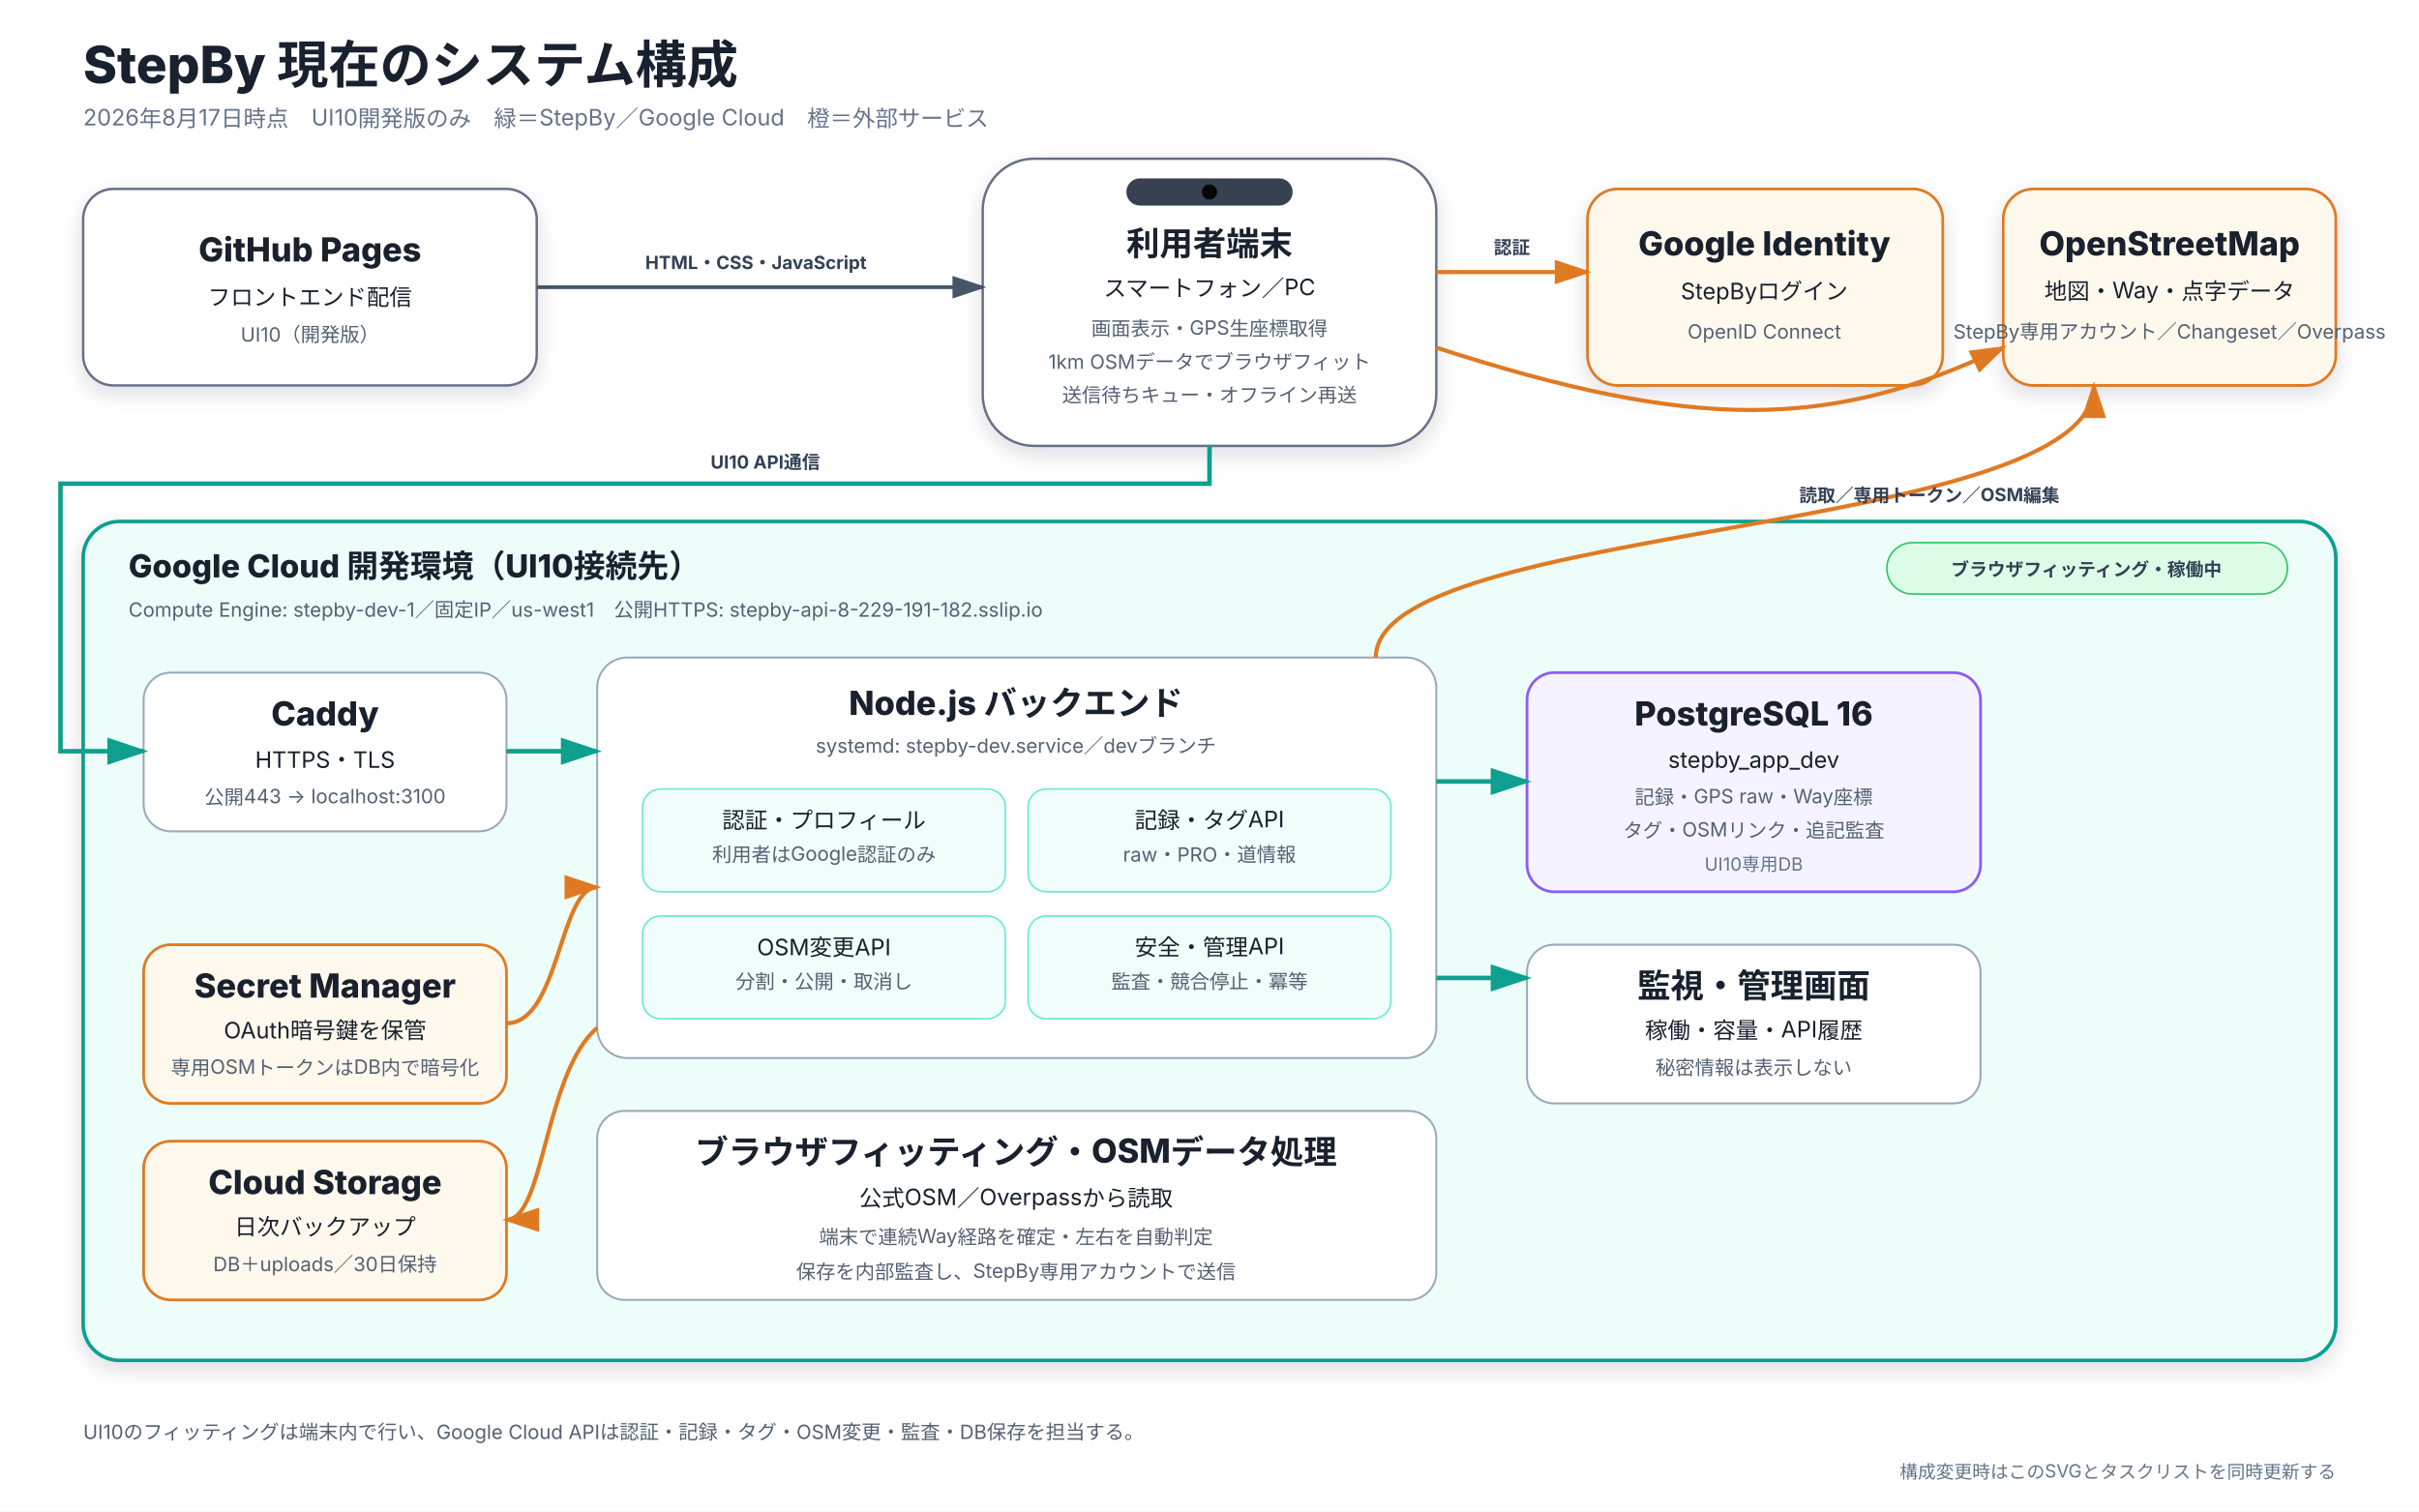
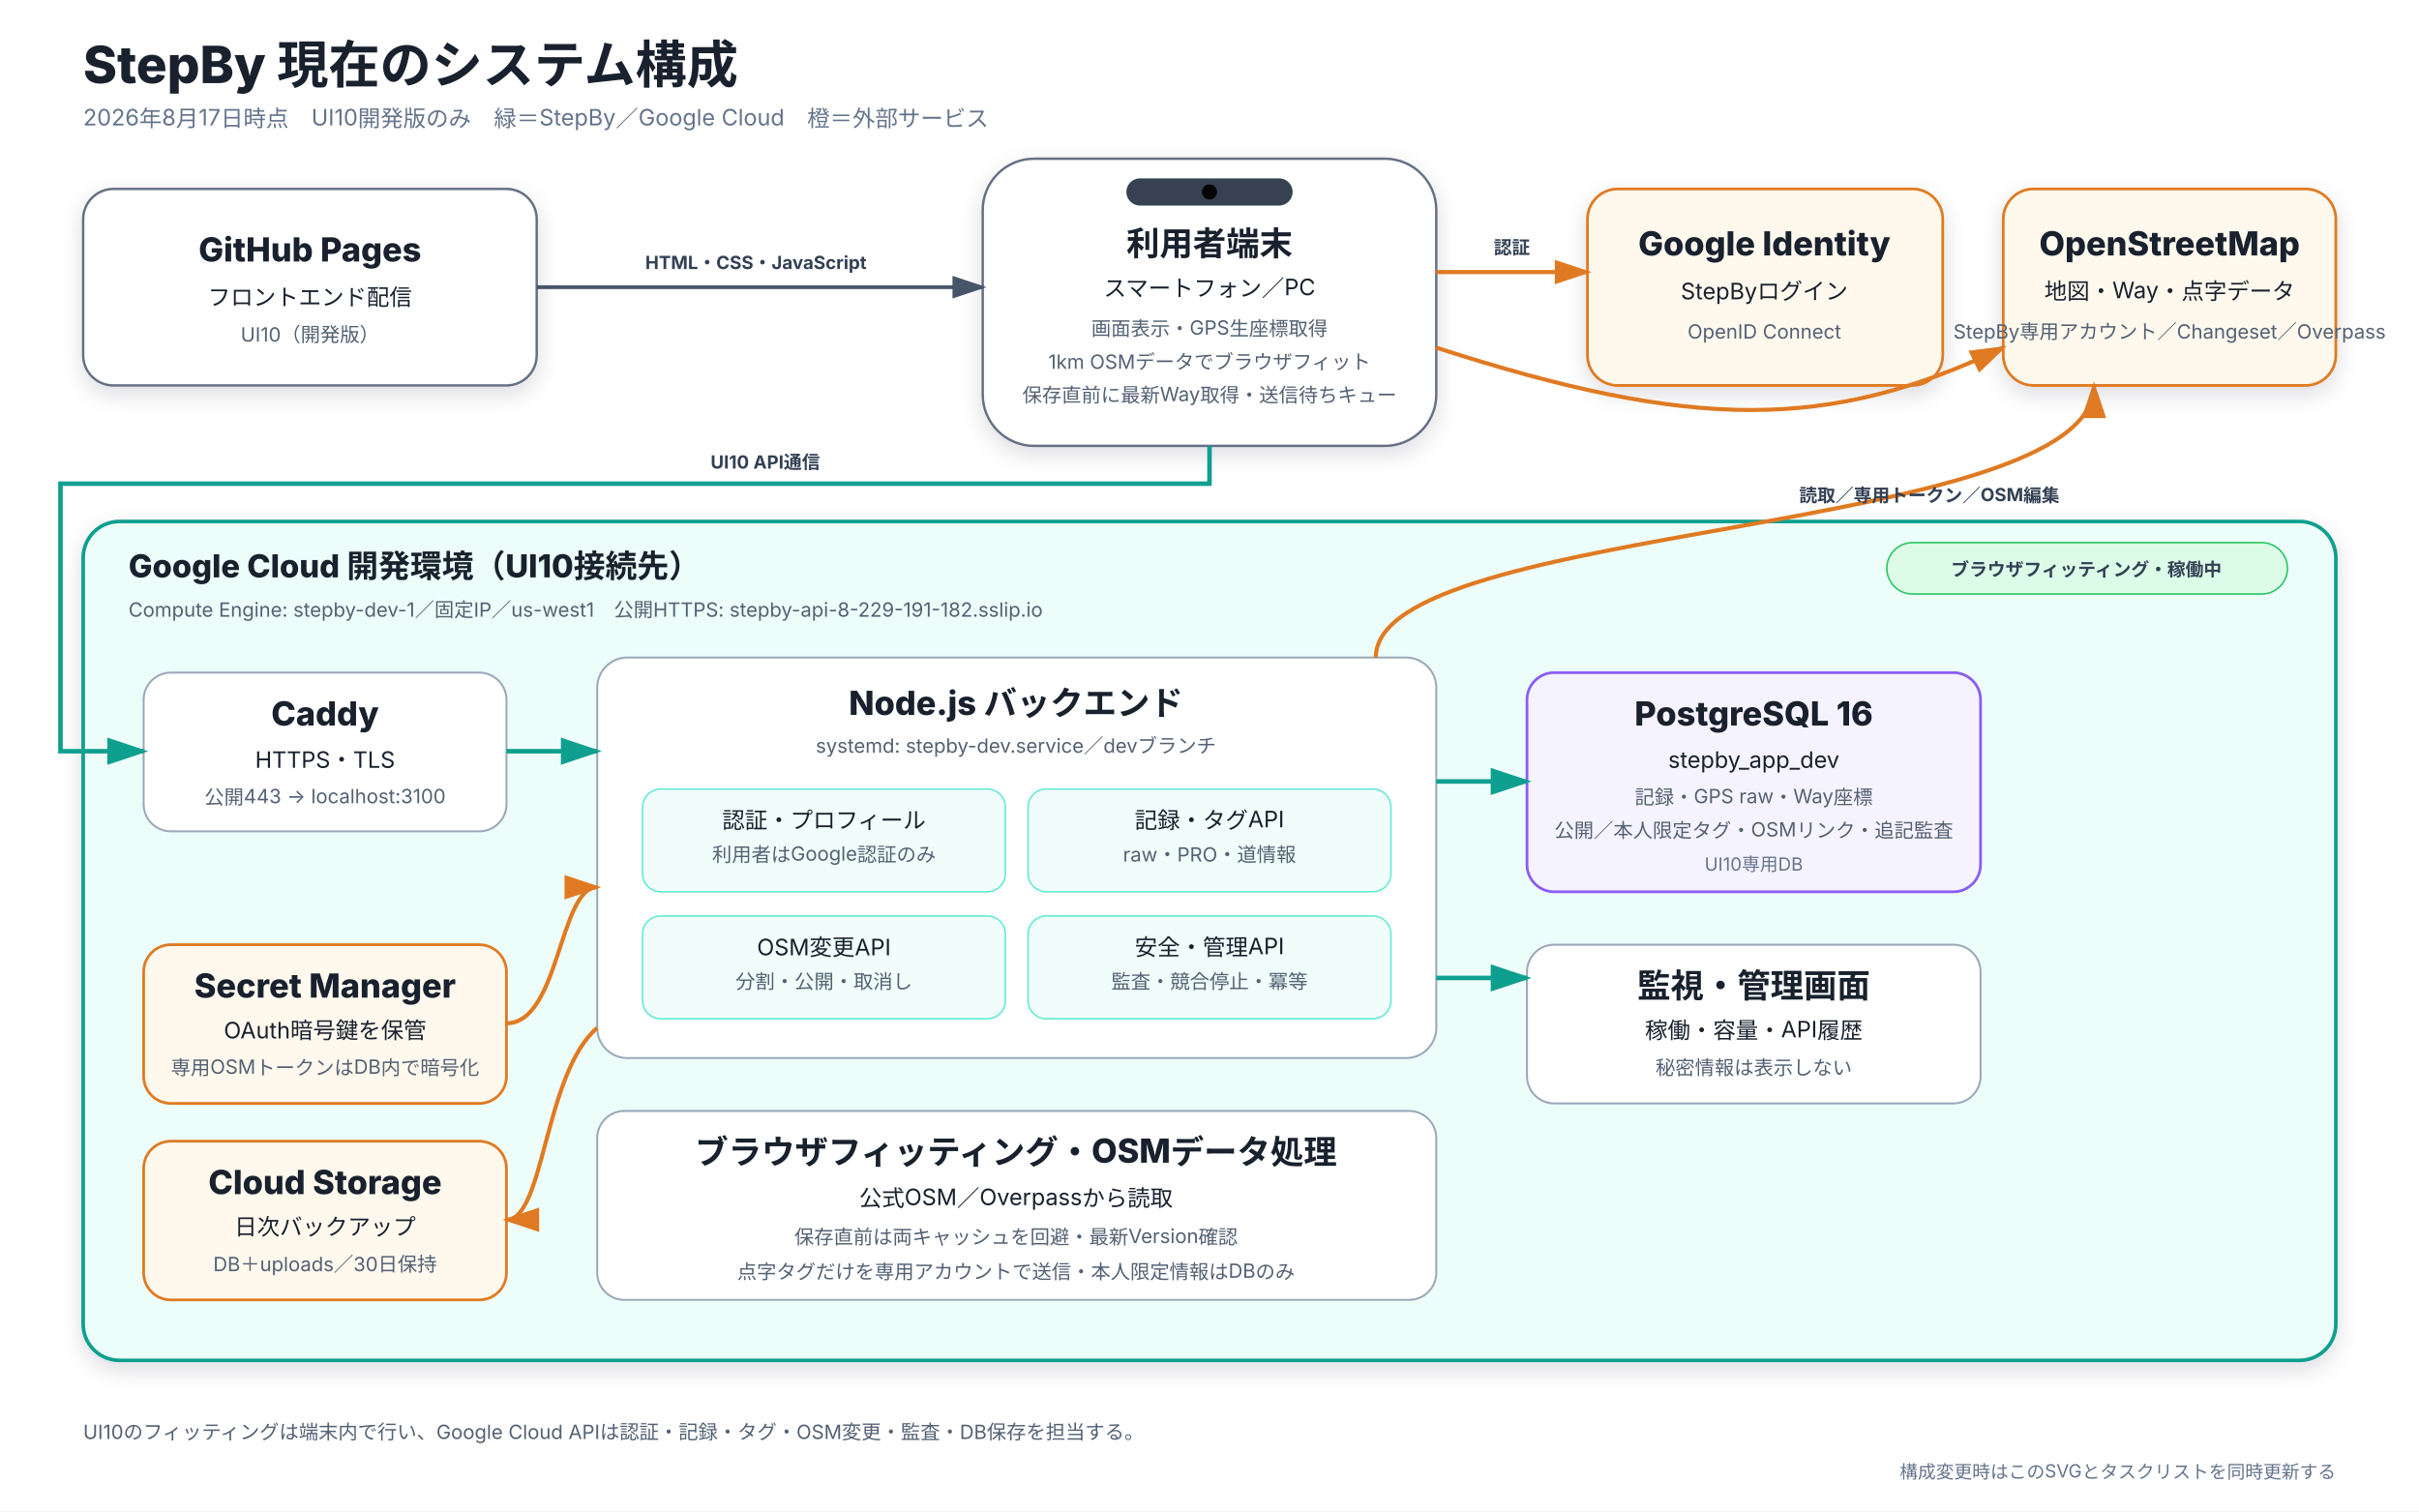
<svg xmlns="http://www.w3.org/2000/svg" width="1600" height="1000" viewBox="0 0 1600 1000" role="img" aria-labelledby="title desc">
  <defs>
    <filter id="shadow" x="-20%" y="-20%" width="140%" height="150%">
      <feDropShadow dx="0" dy="5" stdDeviation="7" flood-color="#0f172a" flood-opacity=".14" />
    </filter>
    <marker id="arrow" markerWidth="10" markerHeight="10" refX="8" refY="3" orient="auto">
      <path d="M0 0v6l9-3z" fill="#475569" />
    </marker>
    <marker id="arrowGreen" markerWidth="10" markerHeight="10" refX="8" refY="3" orient="auto">
      <path d="M0 0v6l9-3z" fill="#0f9f8f" />
    </marker>
    <marker id="arrowOrange" markerWidth="10" markerHeight="10" refX="8" refY="3" orient="auto">
      <path d="M0 0v6l9-3z" fill="#e07a22" />
    </marker>
    <style>
      text{font-family:-apple-system,BlinkMacSystemFont,"Segoe UI","Noto Sans JP",sans-serif;fill:#18212d}
      .title{font-size:34px;font-weight:800}.subtitle{font-size:15px;fill:#64748b}.section{font-size:21px;font-weight:800}.boxTitle{font-size:22px;font-weight:800}.body{font-size:15px}.small{font-size:13px;fill:#536173}.tiny{font-size:12px;fill:#64748b}.label{font-size:12px;font-weight:700;fill:#334155}
      .card{fill:#fff;stroke:#667085;stroke-width:1.6}.cloud{fill:#edfdf9;stroke:#0f9f8f;stroke-width:2.4}.external{fill:#fff8ed;stroke:#e07a22;stroke-width:1.8}.db{fill:#f5f3ff;stroke:#8b5cf6;stroke-width:1.8}.inner{fill:#fff;stroke:#9aa8b8;stroke-width:1.3}.line{fill:none;stroke:#475569;stroke-width:2.5;marker-end:url(#arrow)}.lineGreen{fill:none;stroke:#0f9f8f;stroke-width:3;marker-end:url(#arrowGreen)}.lineOrange{fill:none;stroke:#e07a22;stroke-width:2.7;marker-end:url(#arrowOrange)}.pill{fill:#dcfce7;stroke:#22c55e}
    </style>
  </defs>
  <rect width="1600" height="1000" fill="#fff" />
  <text x="55" y="55" class="title">StepBy 現在のシステム構成</text>
  <text x="55" y="83" class="subtitle">2026年8月17日時点　UI10開発版のみ　緑＝StepBy／Google Cloud　橙＝外部サービス</text>
  <rect x="55" y="125" width="300" height="130" rx="20" class="card" filter="url(#shadow)" />
  <text x="205" y="173" text-anchor="middle" class="boxTitle">GitHub Pages</text>
  <text x="205" y="202" text-anchor="middle" class="body">フロントエンド配信</text>
  <text x="205" y="226" text-anchor="middle" class="small">UI10（開発版）</text>
  <rect x="650" y="105" width="300" height="190" rx="34" class="card" filter="url(#shadow)" />
  <rect x="745" y="118" width="110" height="18" rx="9" fill="#374151" />
  <circle cx="800" cy="127" r="5" fill="#050505" />
  <text x="800" y="169" text-anchor="middle" class="boxTitle">利用者端末</text>
  <text x="800" y="196" text-anchor="middle" class="body">スマートフォン／PC</text>
  <text x="800" y="222" text-anchor="middle" class="small">画面表示・GPS生座標取得</text>
  <text x="800" y="244" text-anchor="middle" class="small">1km OSMデータでブラウザフィット</text>
-   <text x="800" y="266" text-anchor="middle" class="small">送信待ちキュー・オフライン再送</text>
+   <text x="800" y="266" text-anchor="middle" class="small">保存直前に最新Way取得・送信待ちキュー</text>
  <rect x="1050" y="125" width="235" height="130" rx="20" class="external" filter="url(#shadow)" />
  <text x="1167" y="169" text-anchor="middle" class="boxTitle">Google Identity</text>
  <text x="1167" y="198" text-anchor="middle" class="body">StepByログイン</text>
  <text x="1167" y="224" text-anchor="middle" class="small">OpenID Connect</text>
  <rect x="1325" y="125" width="220" height="130" rx="20" class="external" filter="url(#shadow)" />
  <text x="1435" y="169" text-anchor="middle" class="boxTitle">OpenStreetMap</text>
  <text x="1435" y="198" text-anchor="middle" class="body">地図・Way・点字データ</text>
  <text x="1435" y="224" text-anchor="middle" class="small">StepBy専用アカウント／Changeset／Overpass</text>
  <path d="M355 190H650" class="line" />
  <path d="M950 180h100" class="lineOrange" />
  <path d="M950 230c170 55 260 55 375 0" class="lineOrange" />
  <text x="500" y="178" text-anchor="middle" class="label">HTML・CSS・JavaScript</text>
  <text x="1000" y="168" text-anchor="middle" class="label">認証</text>
  <rect x="55" y="345" width="1490" height="555" rx="24" class="cloud" filter="url(#shadow)" />
  <text x="85" y="382" class="section">Google Cloud 開発環境（UI10接続先）</text>
  <rect x="1248" y="359" width="265" height="34" rx="17" class="pill" />
  <text x="1380" y="381" text-anchor="middle" class="label">ブラウザフィッティング・稼働中</text>
  <text x="85" y="408" class="small">Compute Engine: stepby-dev-1／固定IP／us-west1　公開HTTPS: stepby-api-8-229-191-182.sslip.io</text>
  <rect x="95" y="445" width="240" height="105" rx="18" class="inner" />
  <text x="215" y="480" text-anchor="middle" class="boxTitle">Caddy</text>
  <text x="215" y="508" text-anchor="middle" class="body">HTTPS・TLS</text>
  <text x="215" y="532" text-anchor="middle" class="small">公開443 → localhost:3100</text>
  <rect x="395" y="435" width="555" height="265" rx="20" class="inner" />
  <text x="672" y="473" text-anchor="middle" class="boxTitle">Node.js バックエンド</text>
  <text x="672" y="498" text-anchor="middle" class="small">systemd: stepby-dev.service／devブランチ</text>
  <rect x="425" y="522" width="240" height="68" rx="12" fill="#f0fdfa" stroke="#5eead4" />
  <text x="545" y="548" text-anchor="middle" class="body">認証・プロフィール</text>
  <text x="545" y="570" text-anchor="middle" class="small">利用者はGoogle認証のみ</text>
  <rect x="680" y="522" width="240" height="68" rx="12" fill="#f0fdfa" stroke="#5eead4" />
  <text x="800" y="548" text-anchor="middle" class="body">記録・タグAPI</text>
  <text x="800" y="570" text-anchor="middle" class="small">raw・PRO・道情報</text>
  <rect x="425" y="606" width="240" height="68" rx="12" fill="#f0fdfa" stroke="#5eead4" />
  <text x="545" y="632" text-anchor="middle" class="body">OSM変更API</text>
  <text x="545" y="654" text-anchor="middle" class="small">分割・公開・取消し</text>
  <rect x="680" y="606" width="240" height="68" rx="12" fill="#f0fdfa" stroke="#5eead4" />
  <text x="800" y="632" text-anchor="middle" class="body">安全・管理API</text>
  <text x="800" y="654" text-anchor="middle" class="small">監査・競合停止・冪等</text>
  <rect x="1010" y="445" width="300" height="145" rx="18" class="db" />
  <text x="1160" y="480" text-anchor="middle" class="boxTitle">PostgreSQL 16</text>
  <text x="1160" y="508" text-anchor="middle" class="body">stepby_app_dev</text>
  <text x="1160" y="532" text-anchor="middle" class="small">記録・GPS raw・Way座標</text>
-   <text x="1160" y="554" text-anchor="middle" class="small">タグ・OSMリンク・追記監査</text>
+   <text x="1160" y="554" text-anchor="middle" class="small">公開／本人限定タグ・OSMリンク・追記監査</text>
  <text x="1160" y="576" text-anchor="middle" class="tiny">UI10専用DB</text>
  <rect x="95" y="625" width="240" height="105" rx="18" class="external" />
  <text x="215" y="660" text-anchor="middle" class="boxTitle">Secret Manager</text>
  <text x="215" y="687" text-anchor="middle" class="body">OAuth暗号鍵を保管</text>
  <text x="215" y="711" text-anchor="middle" class="small">専用OSMトークンはDB内で暗号化</text>
  <rect x="95" y="755" width="240" height="105" rx="18" class="external" />
  <text x="215" y="790" text-anchor="middle" class="boxTitle">Cloud Storage</text>
  <text x="215" y="817" text-anchor="middle" class="body">日次バックアップ</text>
  <text x="215" y="841" text-anchor="middle" class="small">DB＋uploads／30日保持</text>
  <rect x="395" y="735" width="555" height="125" rx="18" class="inner" />
  <text x="672" y="770" text-anchor="middle" class="boxTitle">ブラウザフィッティング・OSMデータ処理</text>
  <text x="672" y="798" text-anchor="middle" class="body">公式OSM／Overpassから読取</text>
-   <text x="672" y="823" text-anchor="middle" class="small">端末で連続Way経路を確定・左右を自動判定</text>
-   <text x="672" y="846" text-anchor="middle" class="small">保存を内部監査し、StepBy専用アカウントで送信</text>
+   <text x="672" y="823" text-anchor="middle" class="small">保存直前は両キャッシュを回避・最新Version確認</text>
+   <text x="672" y="846" text-anchor="middle" class="small">点字タグだけを専用アカウントで送信・本人限定情報はDBのみ</text>
  <rect x="1010" y="625" width="300" height="105" rx="18" class="inner" />
  <text x="1160" y="660" text-anchor="middle" class="boxTitle">監視・管理画面</text>
  <text x="1160" y="687" text-anchor="middle" class="body">稼働・容量・API履歴</text>
  <text x="1160" y="711" text-anchor="middle" class="small">秘密情報は表示しない</text>
  <path d="M335 497h60" class="lineGreen" />
  <path d="M950 517h60" class="lineGreen" />
  <path d="M335 677c35 0 35-90 60-90" class="lineOrange" />
  <path d="M395 680c-35 30-35 127-60 127" class="lineOrange" />
  <path d="M950 647h60" class="lineGreen" />
  <path d="M800 295v25H40v177h55" class="lineGreen" />
  <text x="470" y="310" class="label">UI10 API通信</text>
  <path d="M910 435c0-90 475-80 475-180" class="lineOrange" />
  <text x="1190" y="332" class="label">読取／専用トークン／OSM編集</text>
  <text x="55" y="952" class="small">UI10のフィッティングは端末内で行い、Google Cloud APIは認証・記録・タグ・OSM変更・監査・DB保存を担当する。</text>
  <text x="1545" y="978" text-anchor="end" class="tiny">構成変更時はこのSVGとタスクリストを同時更新する</text>
</svg>
